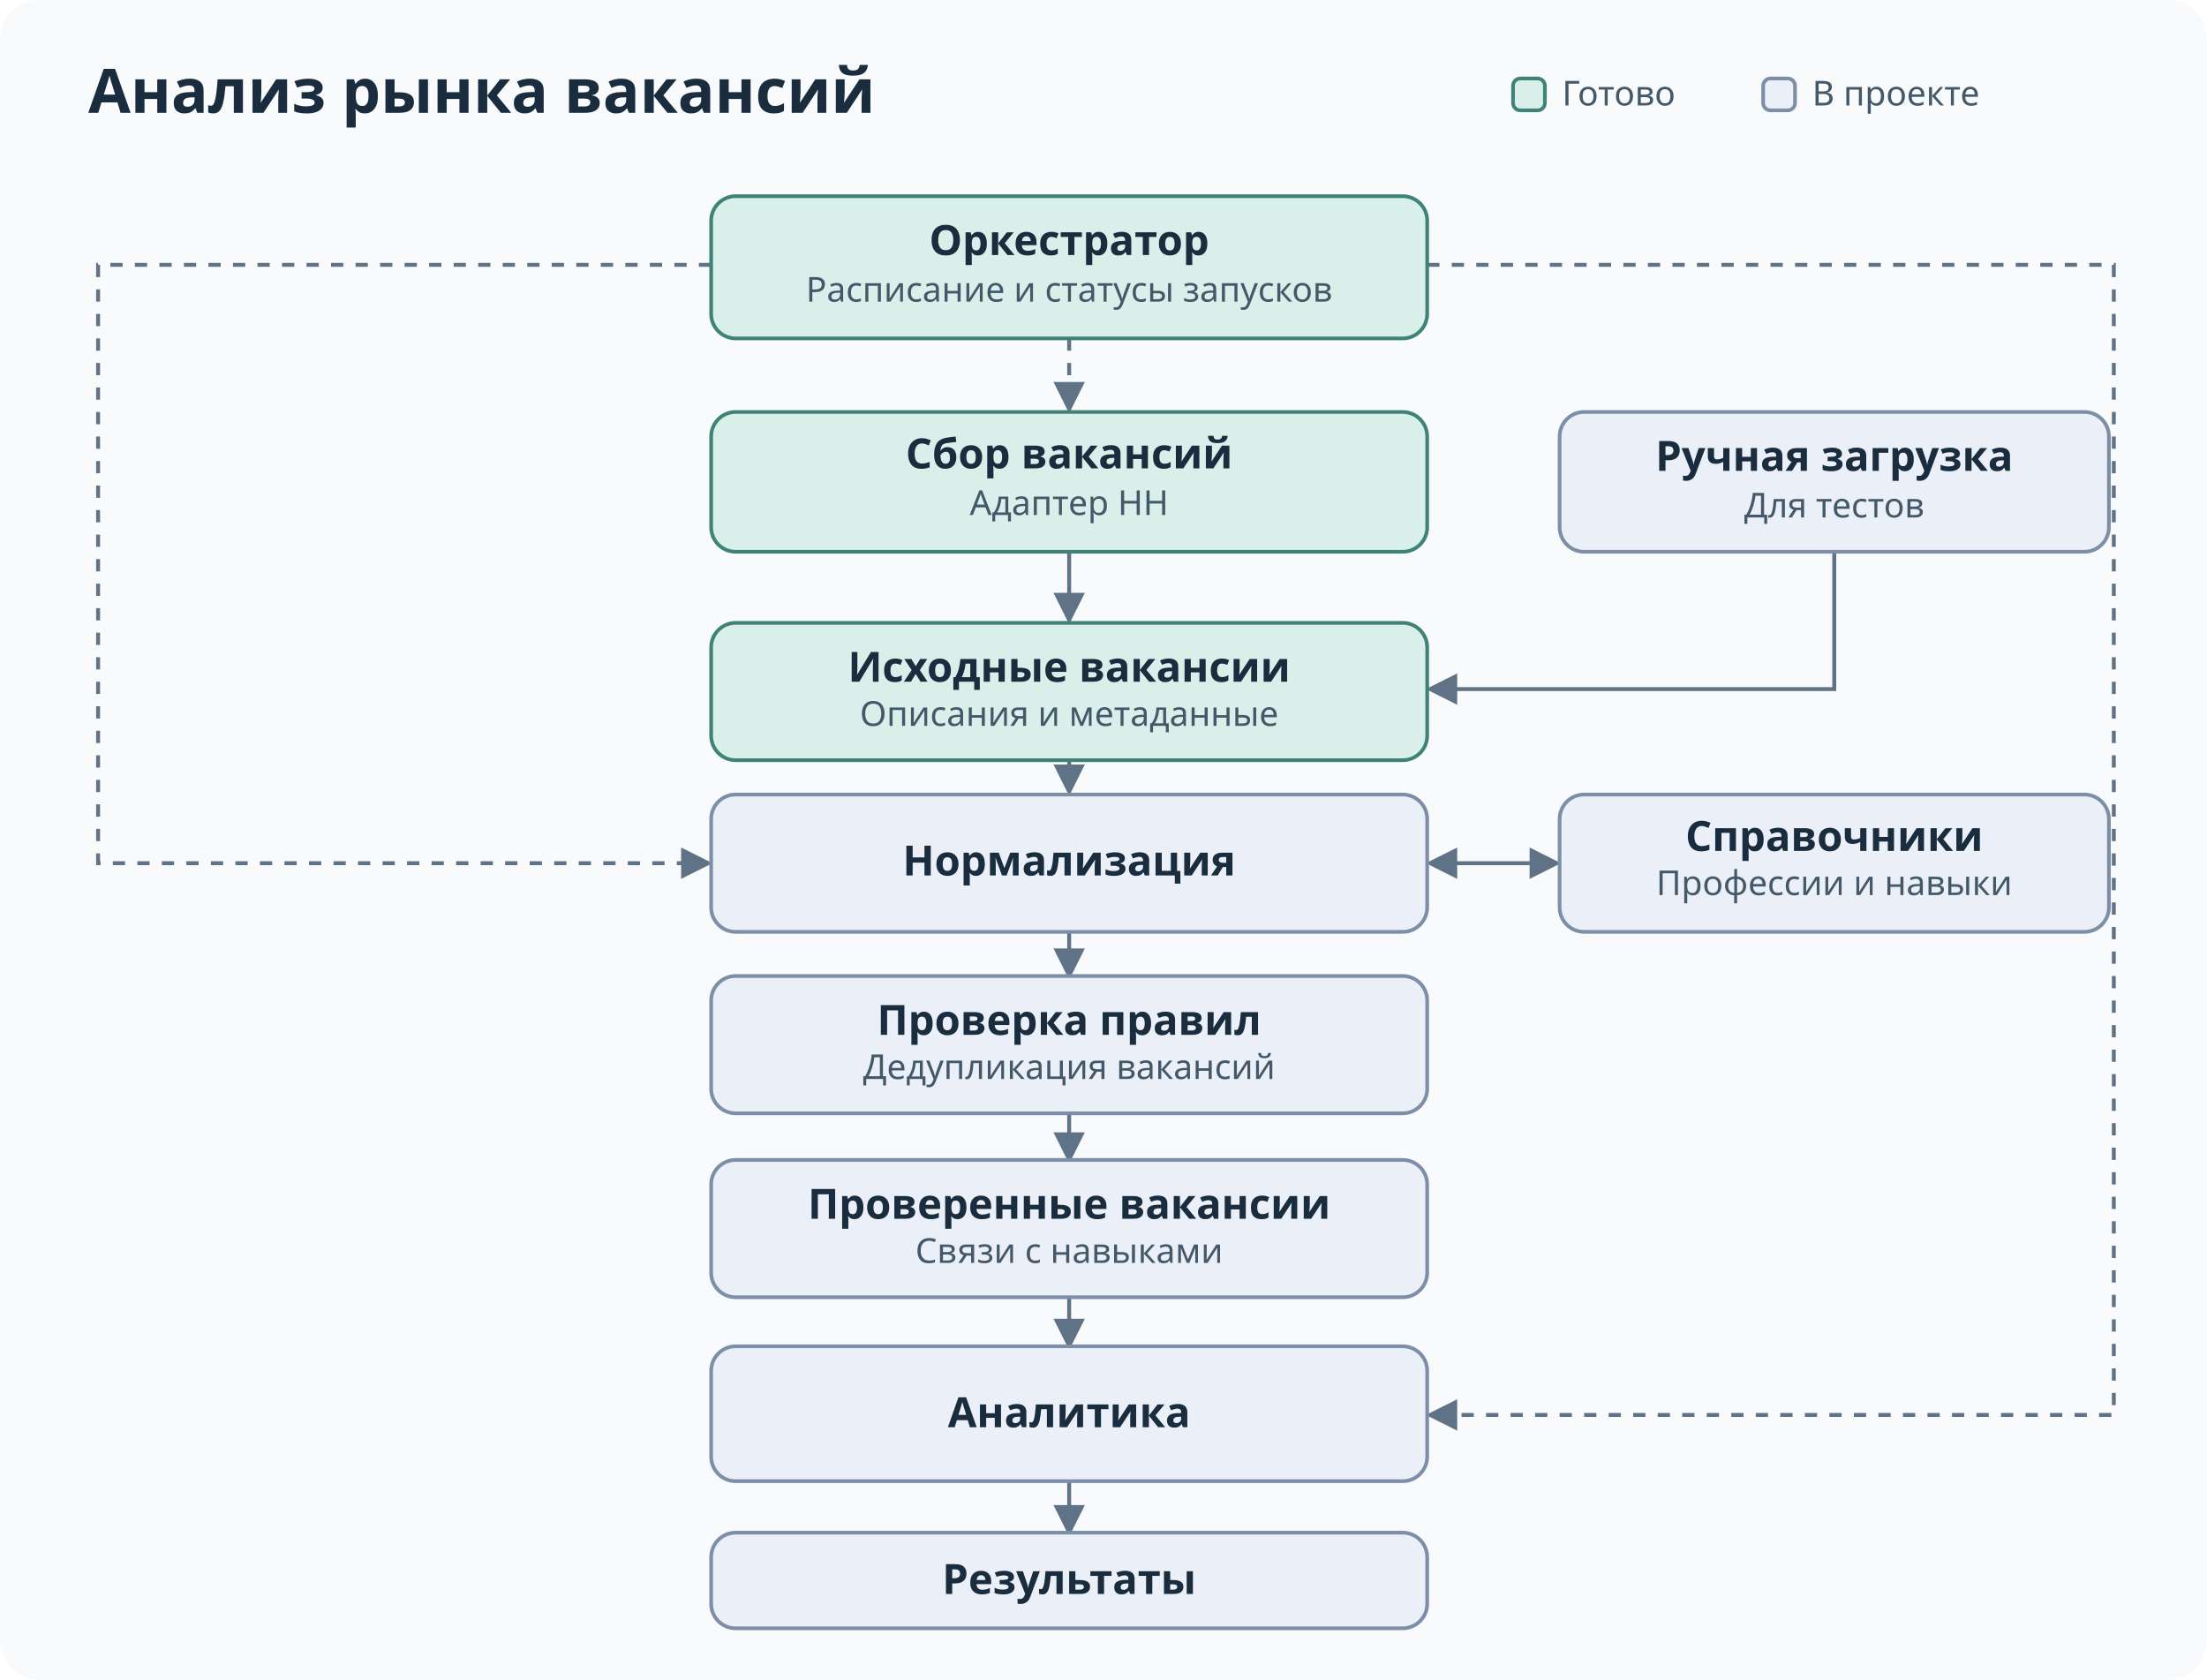
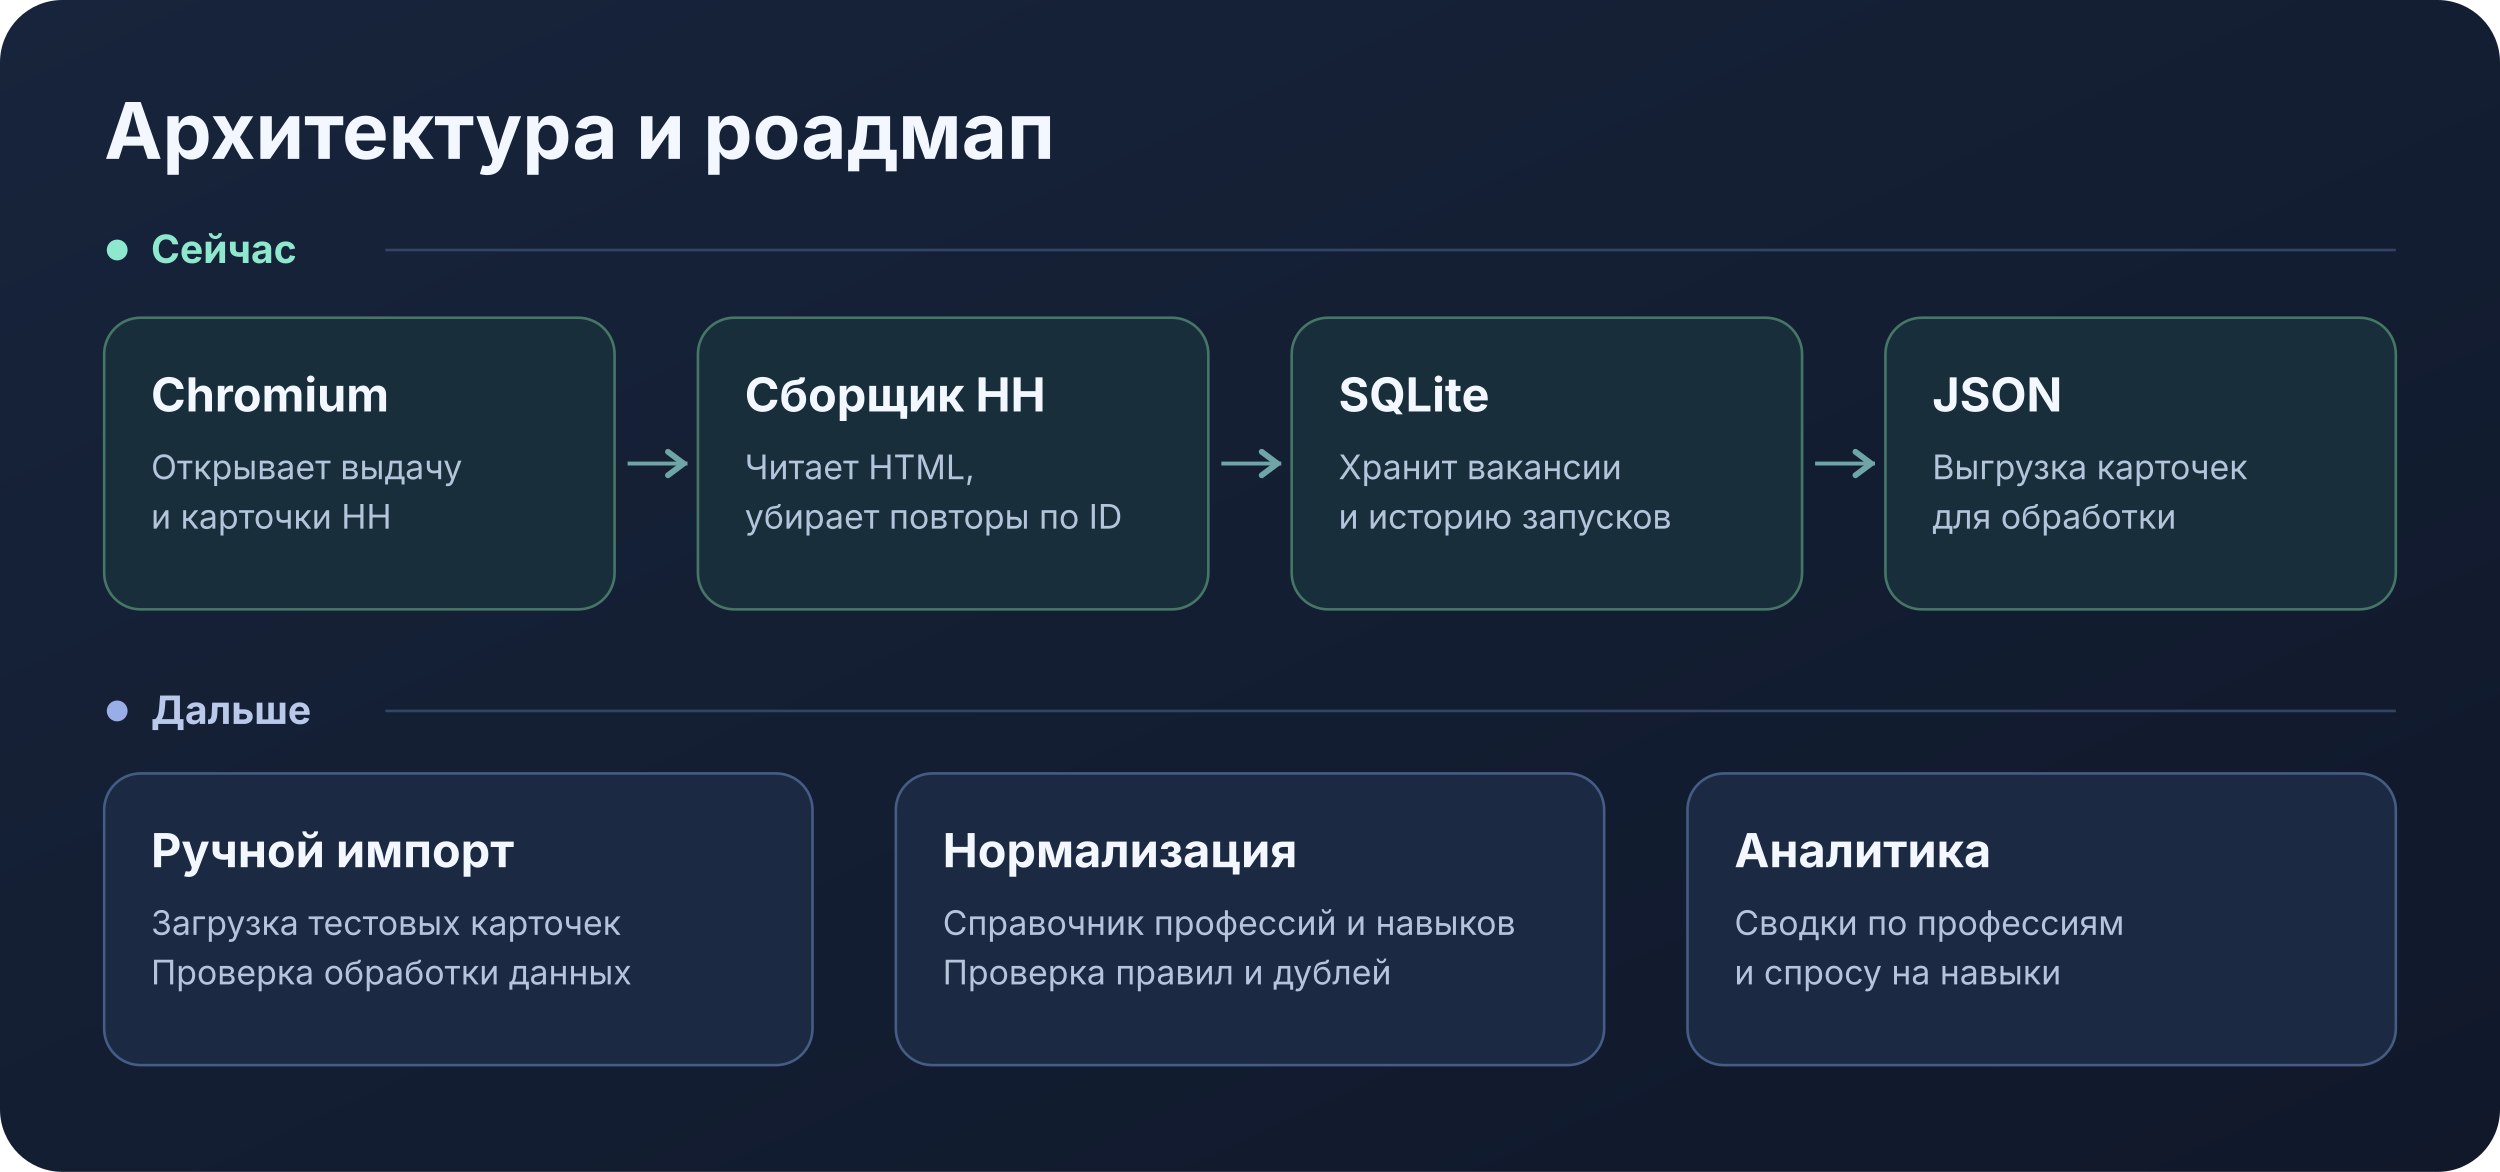
- <svg xmlns="http://www.w3.org/2000/svg" width="900" height="685" viewBox="0 0 900 685" role="img" aria-labelledby="title desc">
+ <svg xmlns="http://www.w3.org/2000/svg" width="960" height="450" viewBox="0 0 960 450" role="img" aria-labelledby="title desc">
  <defs>
-     <marker id="arrow" viewBox="0 0 10 10" markerWidth="8" markerHeight="8" refX="8" refY="5" orient="auto-start-reverse">
-       <path d="M0 0L10 5L0 10Z" fill="#607386" />
+     <linearGradient id="background" x2="1" y2="1">
+       <stop stop-color="#17243b" />
+       <stop offset="1" stop-color="#10182a" />
+     </linearGradient>
+     <marker id="chevron" markerWidth="8" markerHeight="8" refX="7" refY="4" orient="auto">
+       <path d="m2 1 4 3-4 3" fill="none" stroke="#6fa5a7" stroke-width="1.5" stroke-linecap="round" stroke-linejoin="round" />
    </marker>
    <style>
-       text { font-family: system-ui, sans-serif; fill: #192d3e; }
-       .heading { font-size: 25px; font-weight: 650; }
-       .label { font-size: 17px; font-weight: 600; }
-       .detail { font-size: 14px; fill: #435869; }
-       .ready { fill: #d9efe9; stroke: #3f8378; stroke-width: 1.5; }
-       .planned { fill: #ebeff8; stroke: #7d8ea9; stroke-width: 1.5; }
-       .link { fill: none; stroke: #607386; stroke-width: 1.6; marker-end: url(#arrow); }
-       .control { stroke-dasharray: 5 5; }
+       text { font-family: Inter, "DejaVu Sans", sans-serif; }
+       .heading { fill: #f3f7ff; font-size: 30px; font-weight: 700; }
+       .current { fill: #8ee8ce; font-weight: 650; font-size: 15px; }
+       .planned { fill: #bac9ea; font-weight: 650; font-size: 15px; }
+       .title { fill: #f3f7ff; font-size: 18px; font-weight: 650; }
+       .detail { fill: #b3c4db; font-size: 13px; }
+       .ready { fill: #182f3b; stroke: #457666; }
+       .future { fill: #1c2942; stroke: #455c85; }
+       .rule { stroke: #334564; }
+       .link { stroke: #6fa5a7; stroke-width: 1.5; marker-end: url(#chevron); }
    </style>
  </defs>
-   <rect width="900" height="685" rx="16" fill="#f8fafc" />
-   <text x="36" y="46" class="heading">Анализ рынка вакансий</text>
-   <rect x="617" y="32" width="13" height="13" rx="3" class="ready" />
-   <text x="637" y="43" class="detail">Готово</text>
-   <rect x="719" y="32" width="13" height="13" rx="3" class="planned" />
-   <text x="739" y="43" class="detail">В проекте</text>
-   <path class="link control" d="M436 138V166" />
-   <path class="link control" d="M290 108H40V352H288" />
-   <path class="link control" d="M582 108H862V577H584" />
-   <path class="link" d="M436 225V252" />
-   <path class="link" d="M748 225V281H584" />
-   <path class="link" d="M436 310V322" />
-   <path class="link" d="M584 352H634" marker-start="url(#arrow)" />
-   <path class="link" d="M436 380V397" />
-   <path class="link" d="M436 454V472" />
-   <path class="link" d="M436 529V548" />
-   <path class="link" d="M436 604V624" />
-   <rect x="290" y="80" width="292" height="58" rx="10" class="ready" />
-   <rect x="290" y="168" width="292" height="57" rx="10" class="ready" />
-   <rect x="636" y="168" width="224" height="57" rx="10" class="planned" />
-   <rect x="290" y="254" width="292" height="56" rx="10" class="ready" />
-   <rect x="290" y="324" width="292" height="56" rx="10" class="planned" />
-   <rect x="636" y="324" width="224" height="56" rx="10" class="planned" />
-   <rect x="290" y="398" width="292" height="56" rx="10" class="planned" />
-   <rect x="290" y="473" width="292" height="56" rx="10" class="planned" />
-   <rect x="290" y="549" width="292" height="55" rx="10" class="planned" />
-   <rect x="290" y="625" width="292" height="39" rx="10" class="planned" />
-   <g text-anchor="middle">
-     <text x="436" y="104" class="label">Оркестратор</text>
-     <text x="436" y="123" class="detail">Расписание и статусы запусков</text>
-     <text x="436" y="191" class="label">Сбор вакансий</text>
-     <text x="436" y="210" class="detail">Адаптер HH</text>
-     <text x="748" y="192" class="label">Ручная загрузка</text>
-     <text x="748" y="211" class="detail">Для тестов</text>
-     <text x="436" y="278" class="label">Исходные вакансии</text>
-     <text x="436" y="296" class="detail">Описания и метаданные</text>
-     <text x="436" y="357" class="label">Нормализация</text>
-     <text x="748" y="347" class="label">Справочники</text>
-     <text x="748" y="365" class="detail">Профессии и навыки</text>
-     <text x="436" y="422" class="label">Проверка правил</text>
-     <text x="436" y="440" class="detail">Дедупликация вакансий</text>
-     <text x="436" y="497" class="label">Проверенные вакансии</text>
-     <text x="436" y="515" class="detail">Связи с навыками</text>
-     <text x="436" y="582" class="label">Аналитика</text>
-     <text x="436" y="650" class="label">Результаты</text>
+   <rect width="960" height="450" rx="24" fill="url(#background)" />
+   <text x="40" y="61" class="heading">Архитектура и роадмап</text>
+   <circle cx="45" cy="96" r="4" fill="#8ee8ce" />
+   <text x="58" y="101" class="current">Сейчас</text>
+   <path class="rule" d="M148 96h772" />
+   <path class="link" d="M241 178h23" />
+   <path class="link" d="M469 178h23" />
+   <path class="link" d="M697 178h23" />
+   <g>
+     <rect x="40" y="122" width="196" height="112" rx="14" class="ready" />
+     <text x="58" y="158" class="title">Chromium</text>
+     <text x="58" y="184" class="detail">Открывает выдачу</text>
+     <text x="58" y="203" class="detail">и карточки HH</text>
+   </g>
+   <g>
+     <rect x="268" y="122" width="196" height="112" rx="14" class="ready" />
+     <text x="286" y="158" class="title">Сборщик HH</text>
+     <text x="286" y="184" class="detail">Читает HTML,</text>
+     <text x="286" y="203" class="detail">убирает повторы по ID</text>
+   </g>
+   <g>
+     <rect x="496" y="122" width="196" height="112" rx="14" class="ready" />
+     <text x="514" y="158" class="title">SQLite</text>
+     <text x="514" y="184" class="detail">Хранит вакансии</text>
+     <text x="514" y="203" class="detail">и историю запусков</text>
+   </g>
+   <g>
+     <rect x="724" y="122" width="196" height="112" rx="14" class="ready" />
+     <text x="742" y="158" class="title">JSON</text>
+     <text x="742" y="184" class="detail">Выгрузка карточек</text>
+     <text x="742" y="203" class="detail">для обработки</text>
+   </g>
+   <circle cx="45" cy="273" r="4" fill="#99aee6" />
+   <text x="58" y="278" class="planned">Дальше</text>
+   <path class="rule" d="M148 273h772" />
+   <g>
+     <rect x="40" y="297" width="272" height="112" rx="14" class="future" />
+     <text x="58" y="333" class="title">Ручной импорт</text>
+     <text x="58" y="359" class="detail">Загрузка тестовых карточек</text>
+     <text x="58" y="378" class="detail">Проверка обработки данных</text>
+   </g>
+   <g>
+     <rect x="344" y="297" width="272" height="112" rx="14" class="future" />
+     <text x="362" y="333" class="title">Нормализация</text>
+     <text x="362" y="359" class="detail">Справочник профессий и навыков</text>
+     <text x="362" y="378" class="detail">Проверка правил и дублей</text>
+   </g>
+   <g>
+     <rect x="648" y="297" width="272" height="112" rx="14" class="future" />
+     <text x="666" y="333" class="title">Аналитика</text>
+     <text x="666" y="359" class="detail">Сводки по профессиям</text>
+     <text x="666" y="378" class="detail">и спросу на навыки</text>
  </g>
</svg>
